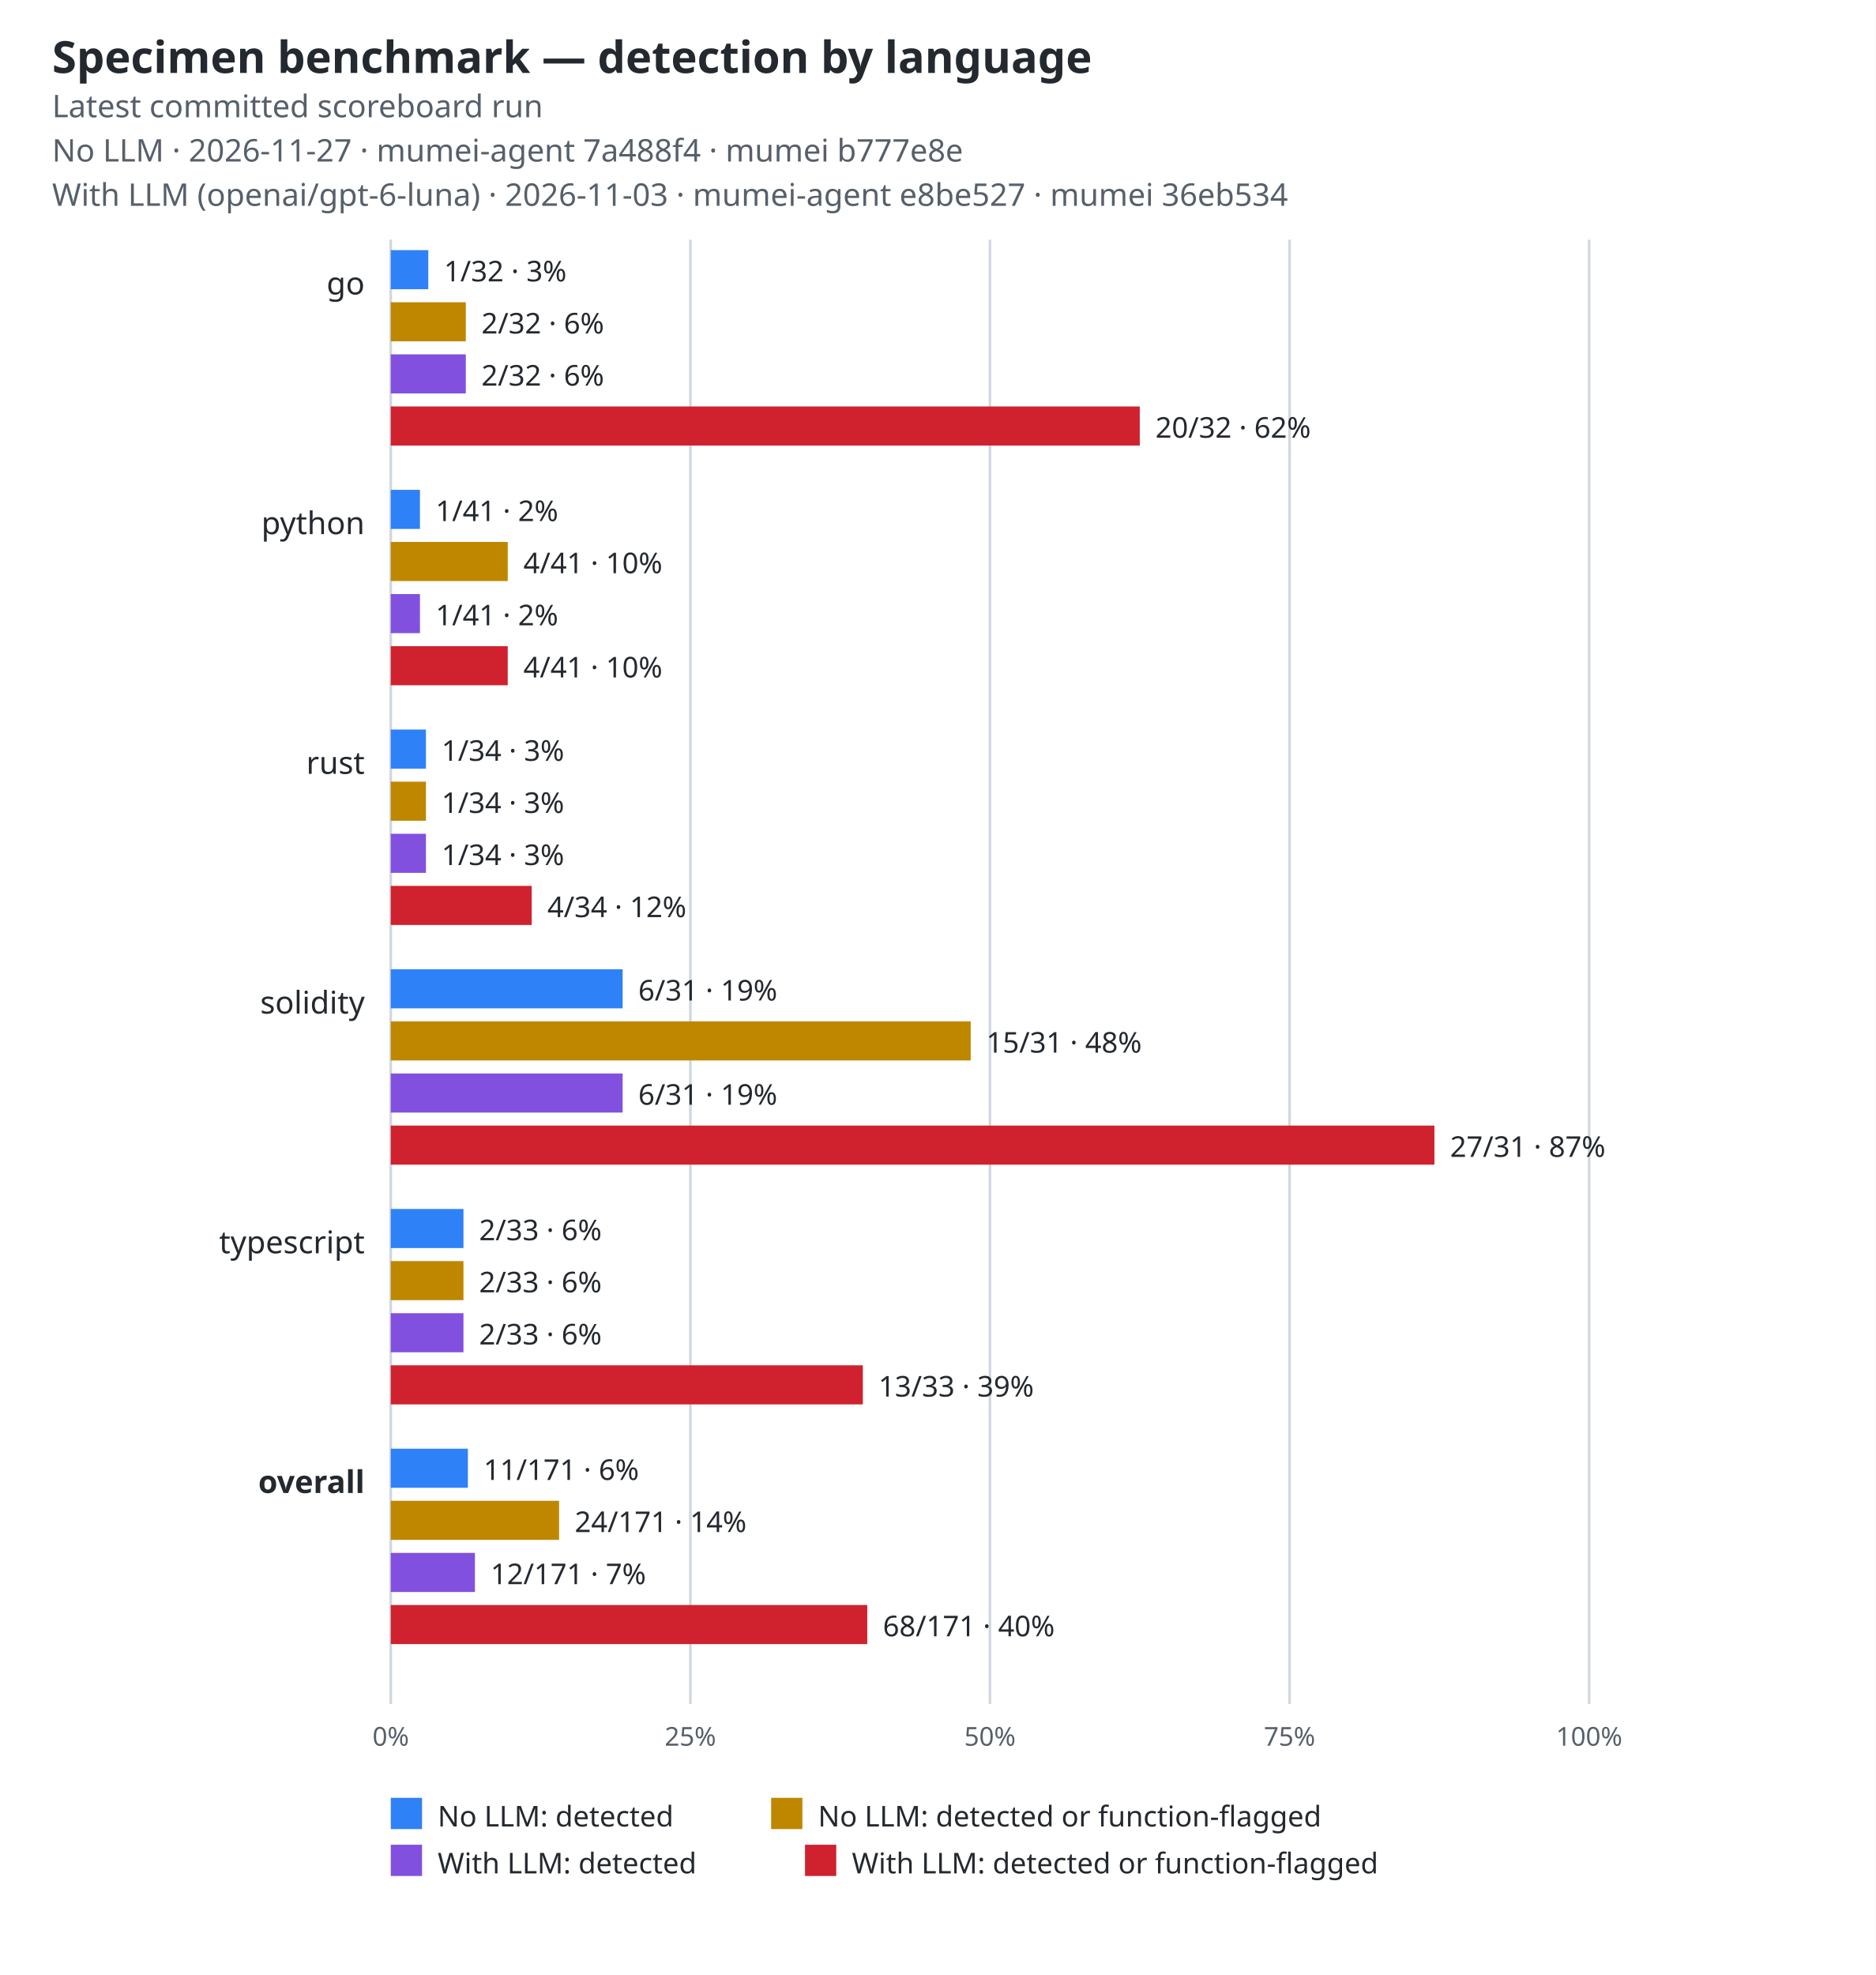
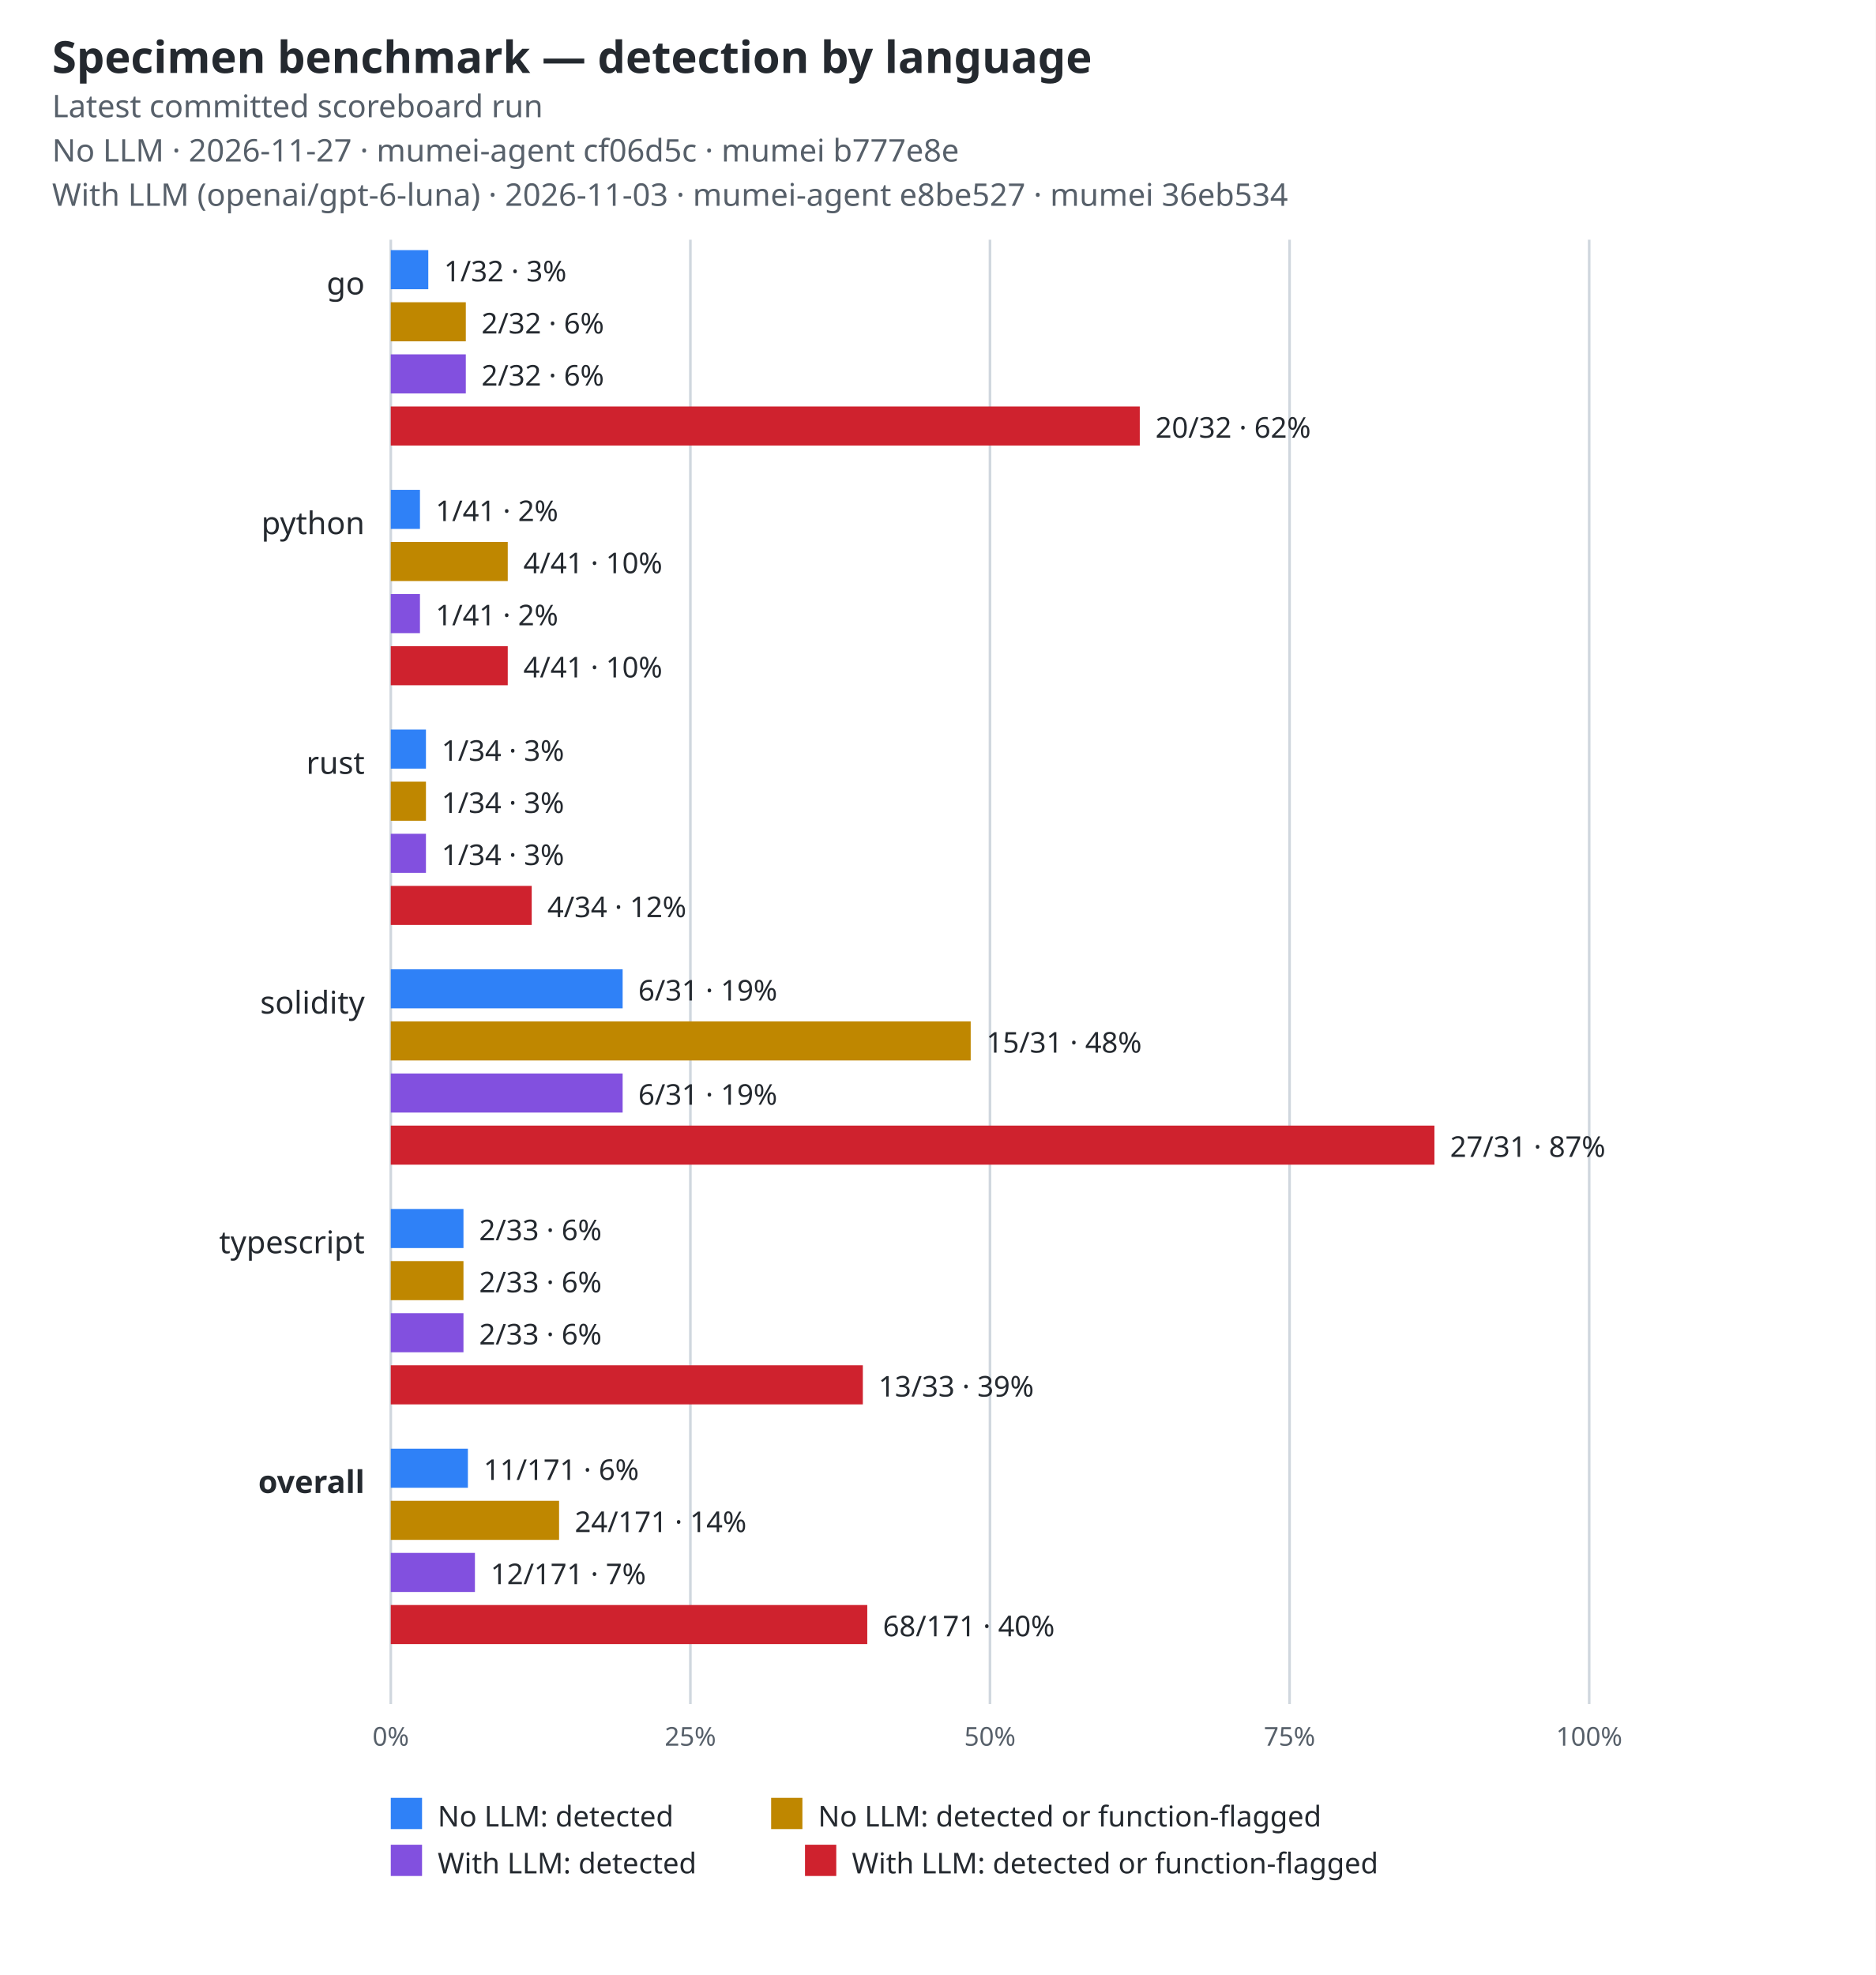
<svg xmlns="http://www.w3.org/2000/svg" viewBox="0 0 720 758" font-family="sans-serif">
  <rect width="720" height="758" fill="white" />
  <text x="20" y="28" font-size="17" font-weight="bold" fill="#24292f">Specimen benchmark — detection by language</text>
  <text x="20" y="45" font-size="12" fill="#57606a">Latest committed scoreboard run</text>
-   <text x="20" y="62" font-size="12" fill="#57606a">No LLM · 2026-11-27 · mumei-agent 7a488f4 · mumei b777e8e</text>
+   <text x="20" y="62" font-size="12" fill="#57606a">No LLM · 2026-11-27 · mumei-agent cf06d5c · mumei b777e8e</text>
  <text x="20" y="79" font-size="12" fill="#57606a">With LLM (openai/gpt-6-luna) · 2026-11-03 · mumei-agent e8be527 · mumei 36eb534</text>
  <line x1="150.0" y1="92" x2="150.0" y2="654" stroke="#d0d7de" stroke-width="1" />
  <text x="150.0" y="670" font-size="10" fill="#57606a" text-anchor="middle">0%</text>
  <line x1="265.0" y1="92" x2="265.0" y2="654" stroke="#d0d7de" stroke-width="1" />
  <text x="265.0" y="670" font-size="10" fill="#57606a" text-anchor="middle">25%</text>
  <line x1="380.0" y1="92" x2="380.0" y2="654" stroke="#d0d7de" stroke-width="1" />
  <text x="380.0" y="670" font-size="10" fill="#57606a" text-anchor="middle">50%</text>
  <line x1="495.0" y1="92" x2="495.0" y2="654" stroke="#d0d7de" stroke-width="1" />
  <text x="495.0" y="670" font-size="10" fill="#57606a" text-anchor="middle">75%</text>
  <line x1="610.0" y1="92" x2="610.0" y2="654" stroke="#d0d7de" stroke-width="1" />
  <text x="610.0" y="670" font-size="10" fill="#57606a" text-anchor="middle">100%</text>
  <text x="140" y="113" font-size="12" font-weight="normal" fill="#24292f" text-anchor="end">go</text>
  <rect x="150" y="96" width="14.4" height="15" fill="#2f81f7" />
  <text x="170.4" y="108" font-size="11" fill="#24292f">1/32 · 3%</text>
  <rect x="150" y="116" width="28.8" height="15" fill="#bf8700" />
  <text x="184.8" y="128" font-size="11" fill="#24292f">2/32 · 6%</text>
  <rect x="150" y="136" width="28.8" height="15" fill="#8250df" />
  <text x="184.8" y="148" font-size="11" fill="#24292f">2/32 · 6%</text>
  <rect x="150" y="156" width="287.5" height="15" fill="#cf222e" />
  <text x="443.5" y="168" font-size="11" fill="#24292f">20/32 · 62%</text>
  <text x="140" y="205" font-size="12" font-weight="normal" fill="#24292f" text-anchor="end">python</text>
  <rect x="150" y="188" width="11.2" height="15" fill="#2f81f7" />
  <text x="167.2" y="200" font-size="11" fill="#24292f">1/41 · 2%</text>
  <rect x="150" y="208" width="44.9" height="15" fill="#bf8700" />
  <text x="200.9" y="220" font-size="11" fill="#24292f">4/41 · 10%</text>
  <rect x="150" y="228" width="11.2" height="15" fill="#8250df" />
  <text x="167.2" y="240" font-size="11" fill="#24292f">1/41 · 2%</text>
  <rect x="150" y="248" width="44.9" height="15" fill="#cf222e" />
  <text x="200.9" y="260" font-size="11" fill="#24292f">4/41 · 10%</text>
  <text x="140" y="297" font-size="12" font-weight="normal" fill="#24292f" text-anchor="end">rust</text>
  <rect x="150" y="280" width="13.5" height="15" fill="#2f81f7" />
  <text x="169.5" y="292" font-size="11" fill="#24292f">1/34 · 3%</text>
  <rect x="150" y="300" width="13.5" height="15" fill="#bf8700" />
  <text x="169.5" y="312" font-size="11" fill="#24292f">1/34 · 3%</text>
  <rect x="150" y="320" width="13.5" height="15" fill="#8250df" />
  <text x="169.5" y="332" font-size="11" fill="#24292f">1/34 · 3%</text>
  <rect x="150" y="340" width="54.1" height="15" fill="#cf222e" />
  <text x="210.1" y="352" font-size="11" fill="#24292f">4/34 · 12%</text>
  <text x="140" y="389" font-size="12" font-weight="normal" fill="#24292f" text-anchor="end">solidity</text>
  <rect x="150" y="372" width="89.0" height="15" fill="#2f81f7" />
  <text x="245.0" y="384" font-size="11" fill="#24292f">6/31 · 19%</text>
  <rect x="150" y="392" width="222.6" height="15" fill="#bf8700" />
  <text x="378.6" y="404" font-size="11" fill="#24292f">15/31 · 48%</text>
  <rect x="150" y="412" width="89.0" height="15" fill="#8250df" />
  <text x="245.0" y="424" font-size="11" fill="#24292f">6/31 · 19%</text>
  <rect x="150" y="432" width="400.6" height="15" fill="#cf222e" />
  <text x="556.6" y="444" font-size="11" fill="#24292f">27/31 · 87%</text>
  <text x="140" y="481" font-size="12" font-weight="normal" fill="#24292f" text-anchor="end">typescript</text>
  <rect x="150" y="464" width="27.9" height="15" fill="#2f81f7" />
  <text x="183.9" y="476" font-size="11" fill="#24292f">2/33 · 6%</text>
  <rect x="150" y="484" width="27.9" height="15" fill="#bf8700" />
  <text x="183.9" y="496" font-size="11" fill="#24292f">2/33 · 6%</text>
  <rect x="150" y="504" width="27.9" height="15" fill="#8250df" />
  <text x="183.9" y="516" font-size="11" fill="#24292f">2/33 · 6%</text>
  <rect x="150" y="524" width="181.2" height="15" fill="#cf222e" />
  <text x="337.2" y="536" font-size="11" fill="#24292f">13/33 · 39%</text>
  <text x="140" y="573" font-size="12" font-weight="bold" fill="#24292f" text-anchor="end">overall</text>
  <rect x="150" y="556" width="29.6" height="15" fill="#2f81f7" />
  <text x="185.6" y="568" font-size="11" fill="#24292f">11/171 · 6%</text>
  <rect x="150" y="576" width="64.6" height="15" fill="#bf8700" />
  <text x="220.6" y="588" font-size="11" fill="#24292f">24/171 · 14%</text>
  <rect x="150" y="596" width="32.3" height="15" fill="#8250df" />
  <text x="188.3" y="608" font-size="11" fill="#24292f">12/171 · 7%</text>
  <rect x="150" y="616" width="182.9" height="15" fill="#cf222e" />
  <text x="338.9" y="628" font-size="11" fill="#24292f">68/171 · 40%</text>
  <rect x="150" y="690" width="12" height="12" fill="#2f81f7" />
  <text x="168" y="701" font-size="11" fill="#24292f">No LLM: detected</text>
  <rect x="296" y="690" width="12" height="12" fill="#bf8700" />
  <text x="314" y="701" font-size="11" fill="#24292f">No LLM: detected or function-flagged</text>
  <rect x="150" y="708" width="12" height="12" fill="#8250df" />
  <text x="168" y="719" font-size="11" fill="#24292f">With LLM: detected</text>
  <rect x="309" y="708" width="12" height="12" fill="#cf222e" />
  <text x="327" y="719" font-size="11" fill="#24292f">With LLM: detected or function-flagged</text>
</svg>
